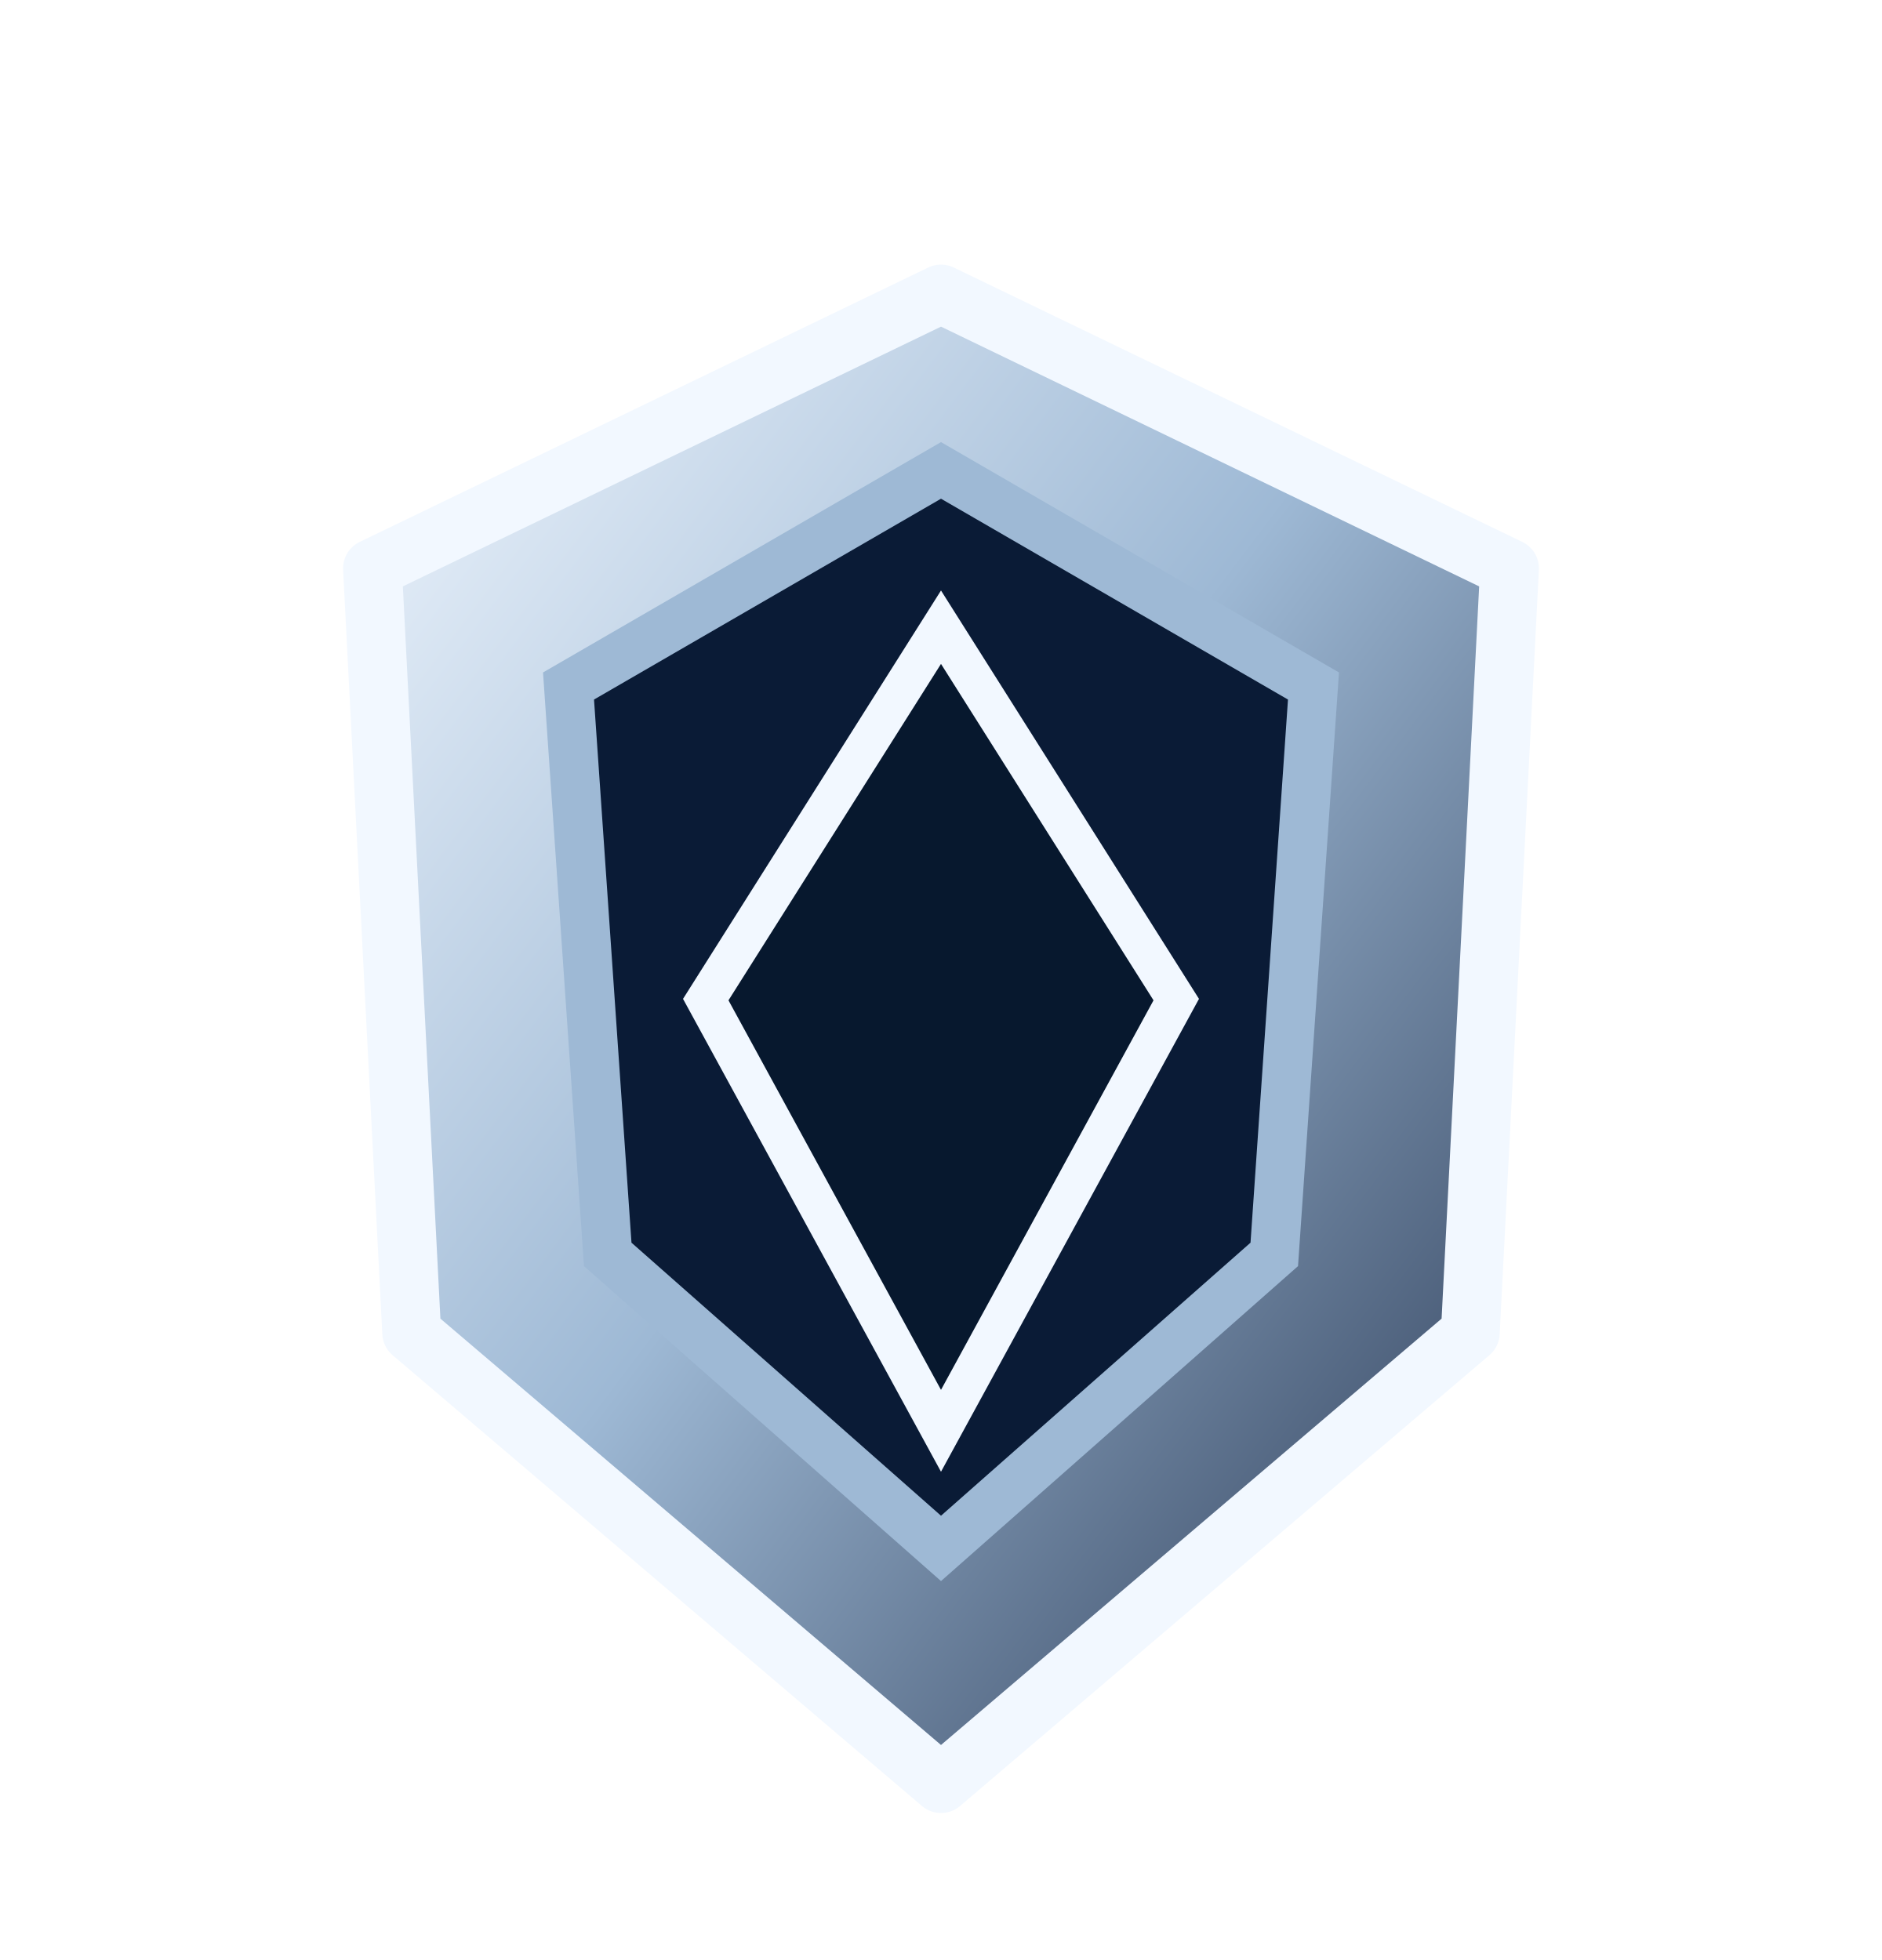
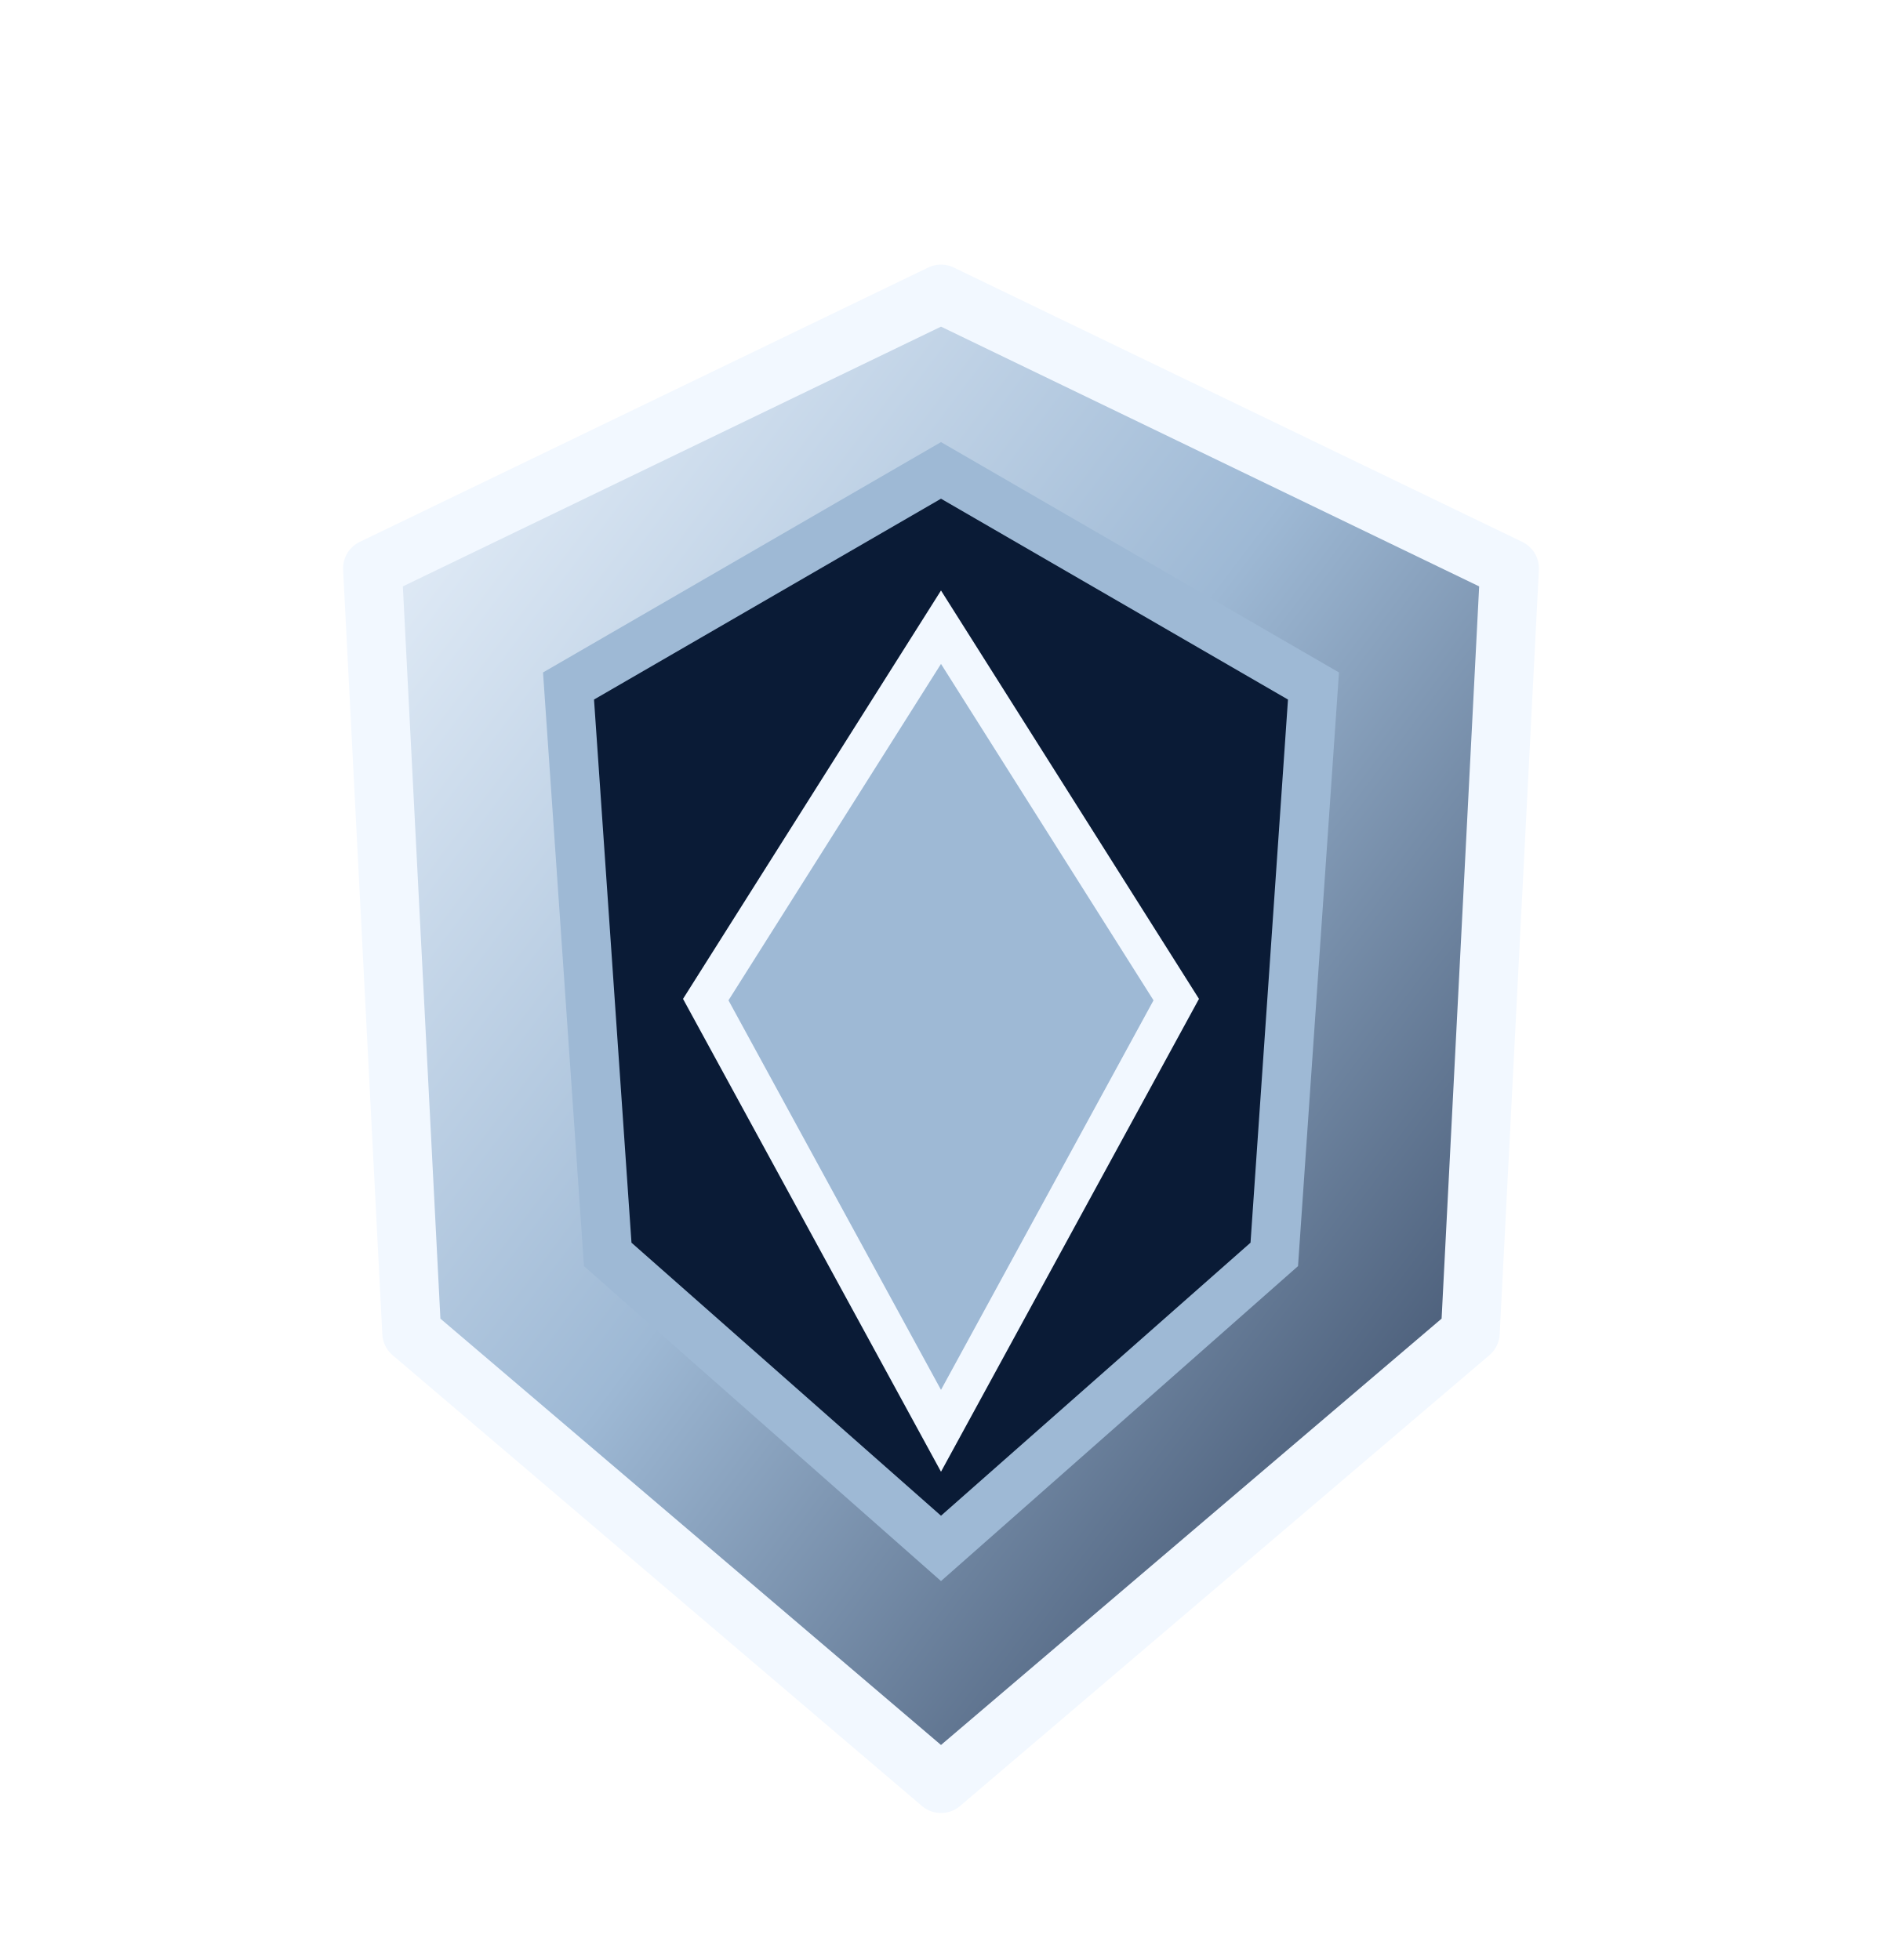
<svg xmlns="http://www.w3.org/2000/svg" viewBox="0 0 96 100" role="img" aria-label="silver">
  <defs>
    <linearGradient id="m" x1="0" x2="1" y1="0" y2="1">
      <stop stop-color="#f2f8ff" />
      <stop offset=".47" stop-color="#9eb9d5" />
      <stop offset="1" stop-color="#24334e" />
    </linearGradient>
  </defs>
  <path d="M48 15 L77 29 L75 68 L48 91 L21 68 L19 29 Z" fill="url(#m)" stroke="#f2f8ff" stroke-width="3" stroke-linejoin="round" />
  <path d="M48 24 L67 35 L65 64 L48 79 L31 64 L29 35 Z" fill="#0a1b36" stroke="#9eb9d5" stroke-width="2.5" />
-   <path d="M48 32 L60 51 L48 73 L36 51 Z" fill="#07182e" stroke="#f2f8ff" stroke-width="2" />
+   <path d="M48 32 L60 51 L48 73 L36 51 Z" fill="#9eb9d5" stroke="#f2f8ff" stroke-width="2" />
</svg>
